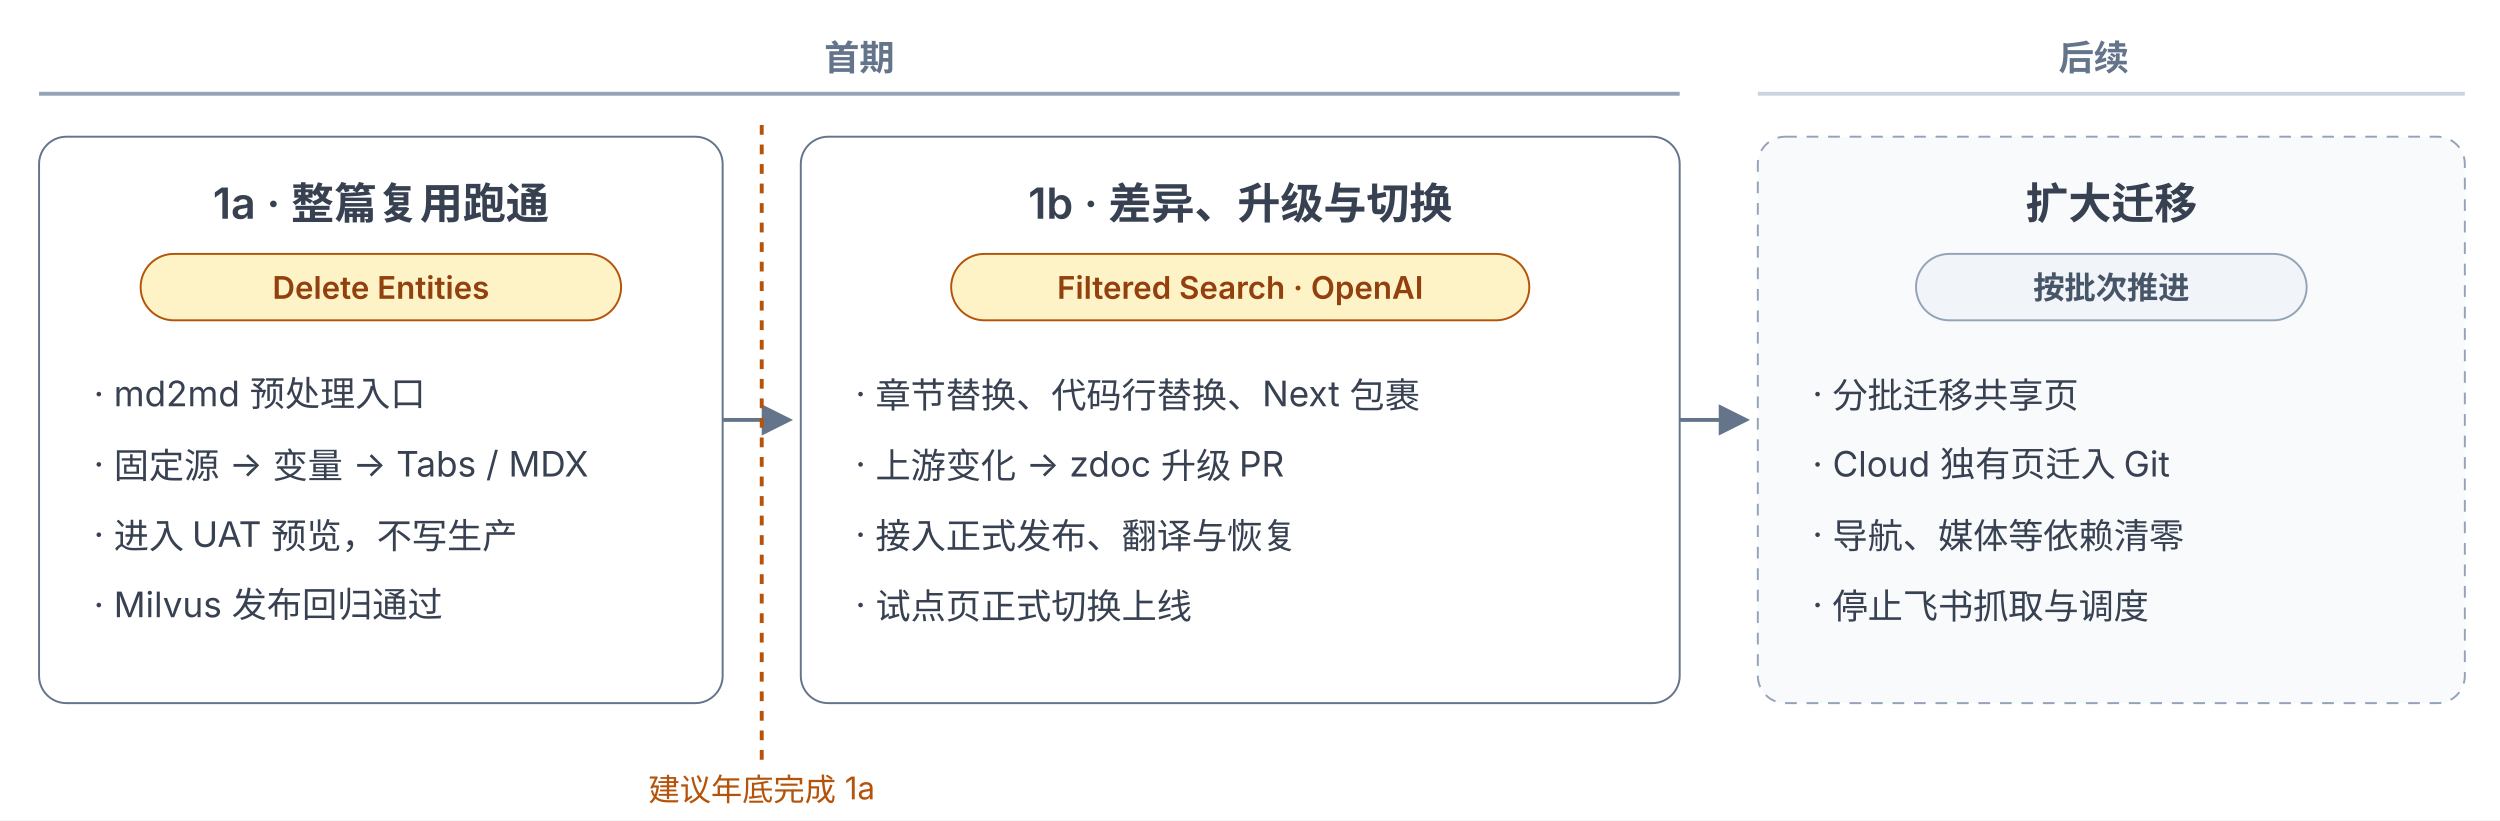
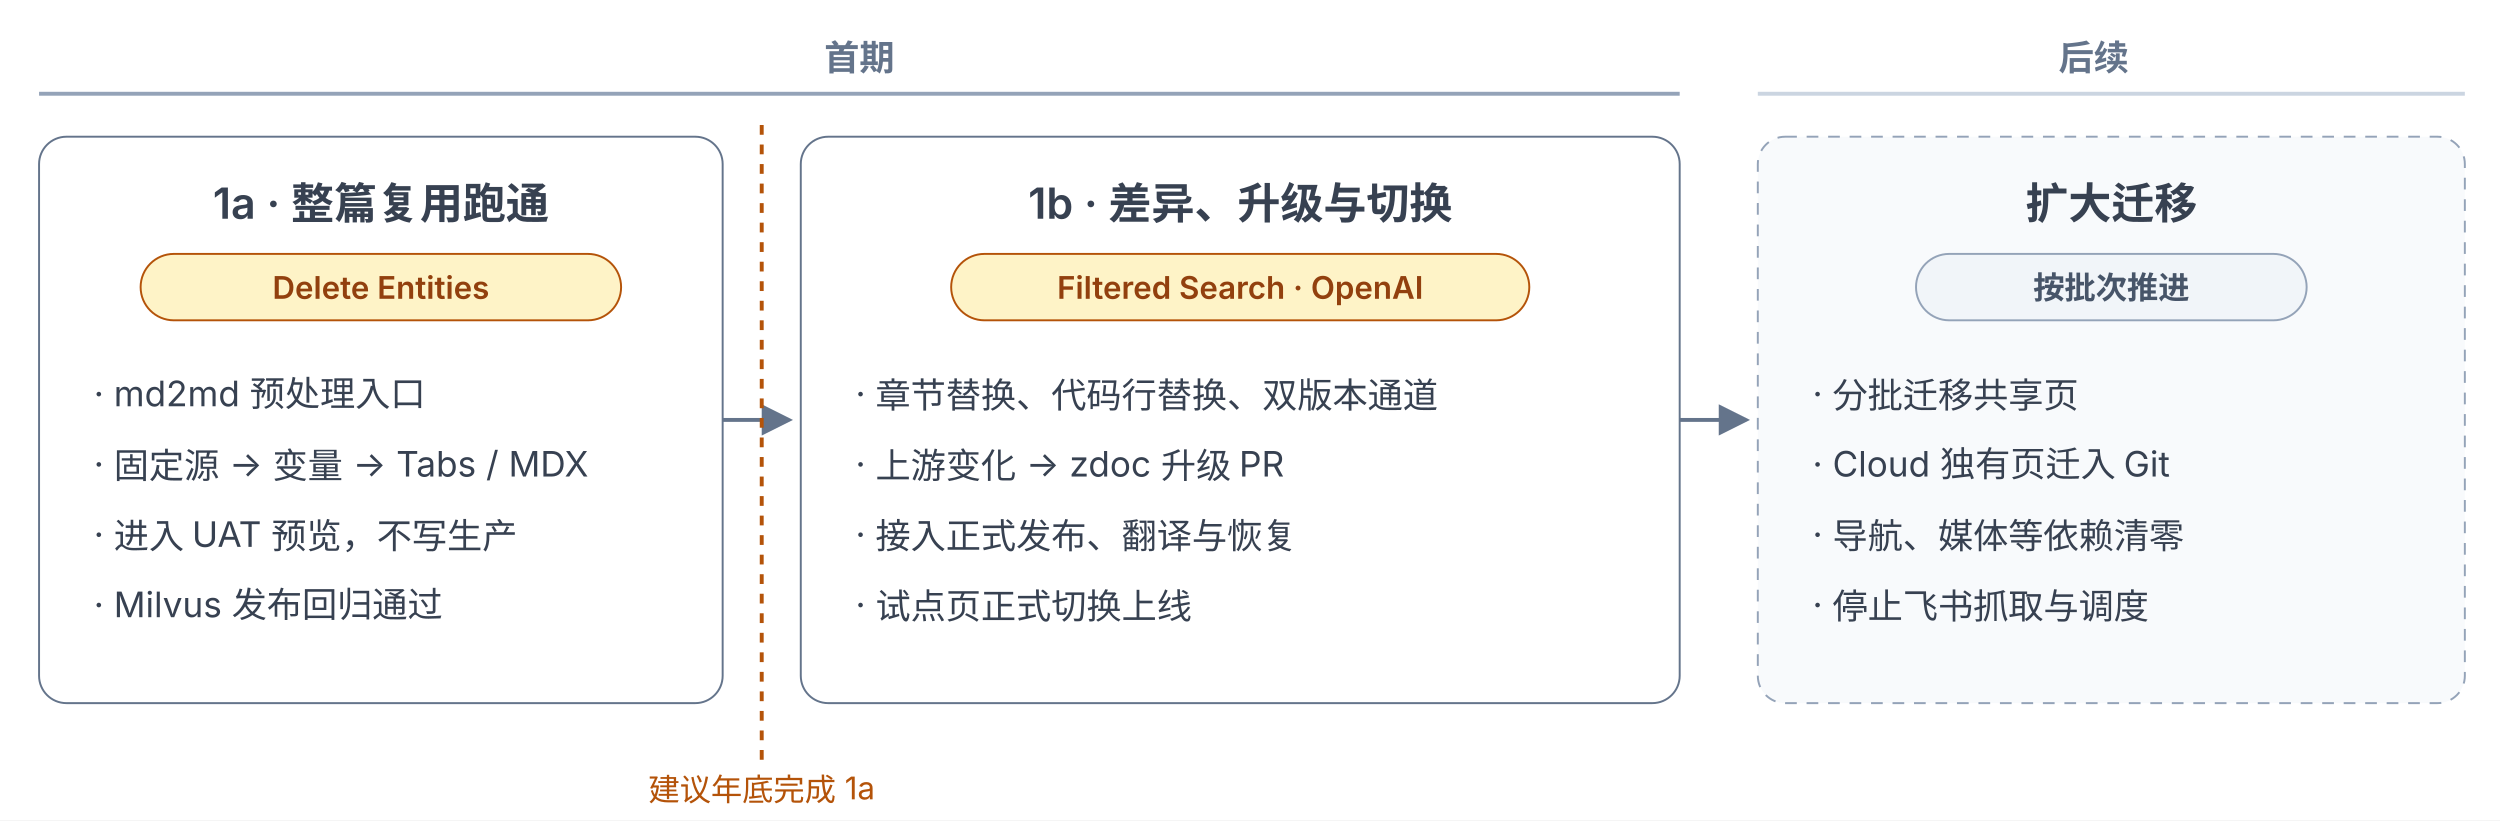
<svg xmlns="http://www.w3.org/2000/svg" width="768" height="252" viewBox="0 0 1280 420" role="img" aria-labelledby="title desc">
  <defs>
    <marker id="arrow" markerWidth="8" markerHeight="8" refX="7" refY="4" orient="auto">
      <path d="M0 0 L8 4 L0 8 Z" fill="#64748b" />
    </marker>
    <style>text{font-family:-apple-system,BlinkMacSystemFont,'PingFang SC','Microsoft YaHei',sans-serif;fill:#374151;}.head{font-size:22px;font-weight:600;text-anchor:middle;}.band{font-size:18px;font-weight:600;fill:#64748b;text-anchor:middle;}.item{font-size:18px;fill:#374151;}.chip{font-size:16px;font-weight:600;fill:#92400e;text-anchor:middle;}.note{font-size:16px;fill:#b45309;text-anchor:middle;}.edge{fill:none;stroke:#64748b;stroke-width:2;marker-end:url(#arrow);}</style>
  </defs>
  <rect width="1280" height="420" fill="#ffffff" />
  <text x="440" y="36" class="band">首期</text>
  <path d="M20 48 H860" stroke="#94a3b8" stroke-width="2" />
  <text x="1072" y="36" class="band">后续</text>
  <path d="M900 48 H1262" stroke="#cbd5e1" stroke-width="2" />
  <rect x="20" y="70" width="350" height="290" rx="14" fill="#ffffff" stroke="#64748b" />
  <text x="195" y="112" class="head">1a · 整篇复用跑通</text>
  <rect x="72" y="130" width="246" height="34" rx="17" fill="#fef3c7" stroke="#b45309" />
  <text x="195" y="153" class="chip">Delete Entities</text>
  <text x="48" y="208" class="item">· md2md 预处理入口</text>
  <text x="48" y="244" class="item">· 固定源 → 变量 → Tabs / MDX</text>
  <text x="48" y="280" class="item">· 进入 UAT 预览，不写生产</text>
  <text x="48" y="316" class="item">· Milvus 发布回归通过</text>
  <path class="edge" d="M370 215 H404" />
  <rect x="410" y="70" width="450" height="290" rx="14" fill="#ffffff" stroke="#64748b" />
  <text x="635" y="112" class="head">1b · 差异、升级与切换</text>
  <rect x="487" y="130" width="296" height="34" rx="17" fill="#fef3c7" stroke="#b45309" />
  <text x="635" y="153" class="chip">Filtered Search · OpenAI</text>
-   <text x="438" y="208" class="item">· 章节替换、代码行替换、Next 包裹</text>
+   <text x="438" y="208" class="item">· 章节替换、代码行替换、双版本通道</text>
  <text x="438" y="244" class="item">· 上游变化 → zdoc 升级 PR</text>
  <text x="438" y="280" class="item">· 接入正式发布、翻译与恢复</text>
  <text x="438" y="316" class="item">· 试点页正式切换上线</text>
  <path class="edge" d="M860 215 H894" />
  <rect x="900" y="70" width="362" height="290" rx="14" fill="#f8fafc" stroke="#94a3b8" stroke-dasharray="6 5" />
  <text x="1081" y="112" class="head">扩大迁移</text>
  <rect x="981" y="130" width="200" height="34" rx="17" fill="#f1f5f9" stroke="#94a3b8" />
  <text x="1081" y="153" class="chip" style="fill:#475569">按批次推进</text>
  <text x="928" y="208" class="item">· 分批迁移共享页</text>
  <text x="928" y="244" class="item">· Cloud 独有页迁入 Git</text>
  <text x="928" y="280" class="item">· 导航、媒体等依赖清零</text>
  <text x="928" y="316" class="item">· 停止飞书抓取与调度</text>
  <path d="M390 64 V392" stroke="#b45309" stroke-width="2" stroke-dasharray="5 5" />
  <text x="390" y="410" class="note">建议年底完成 1a</text>
</svg>
